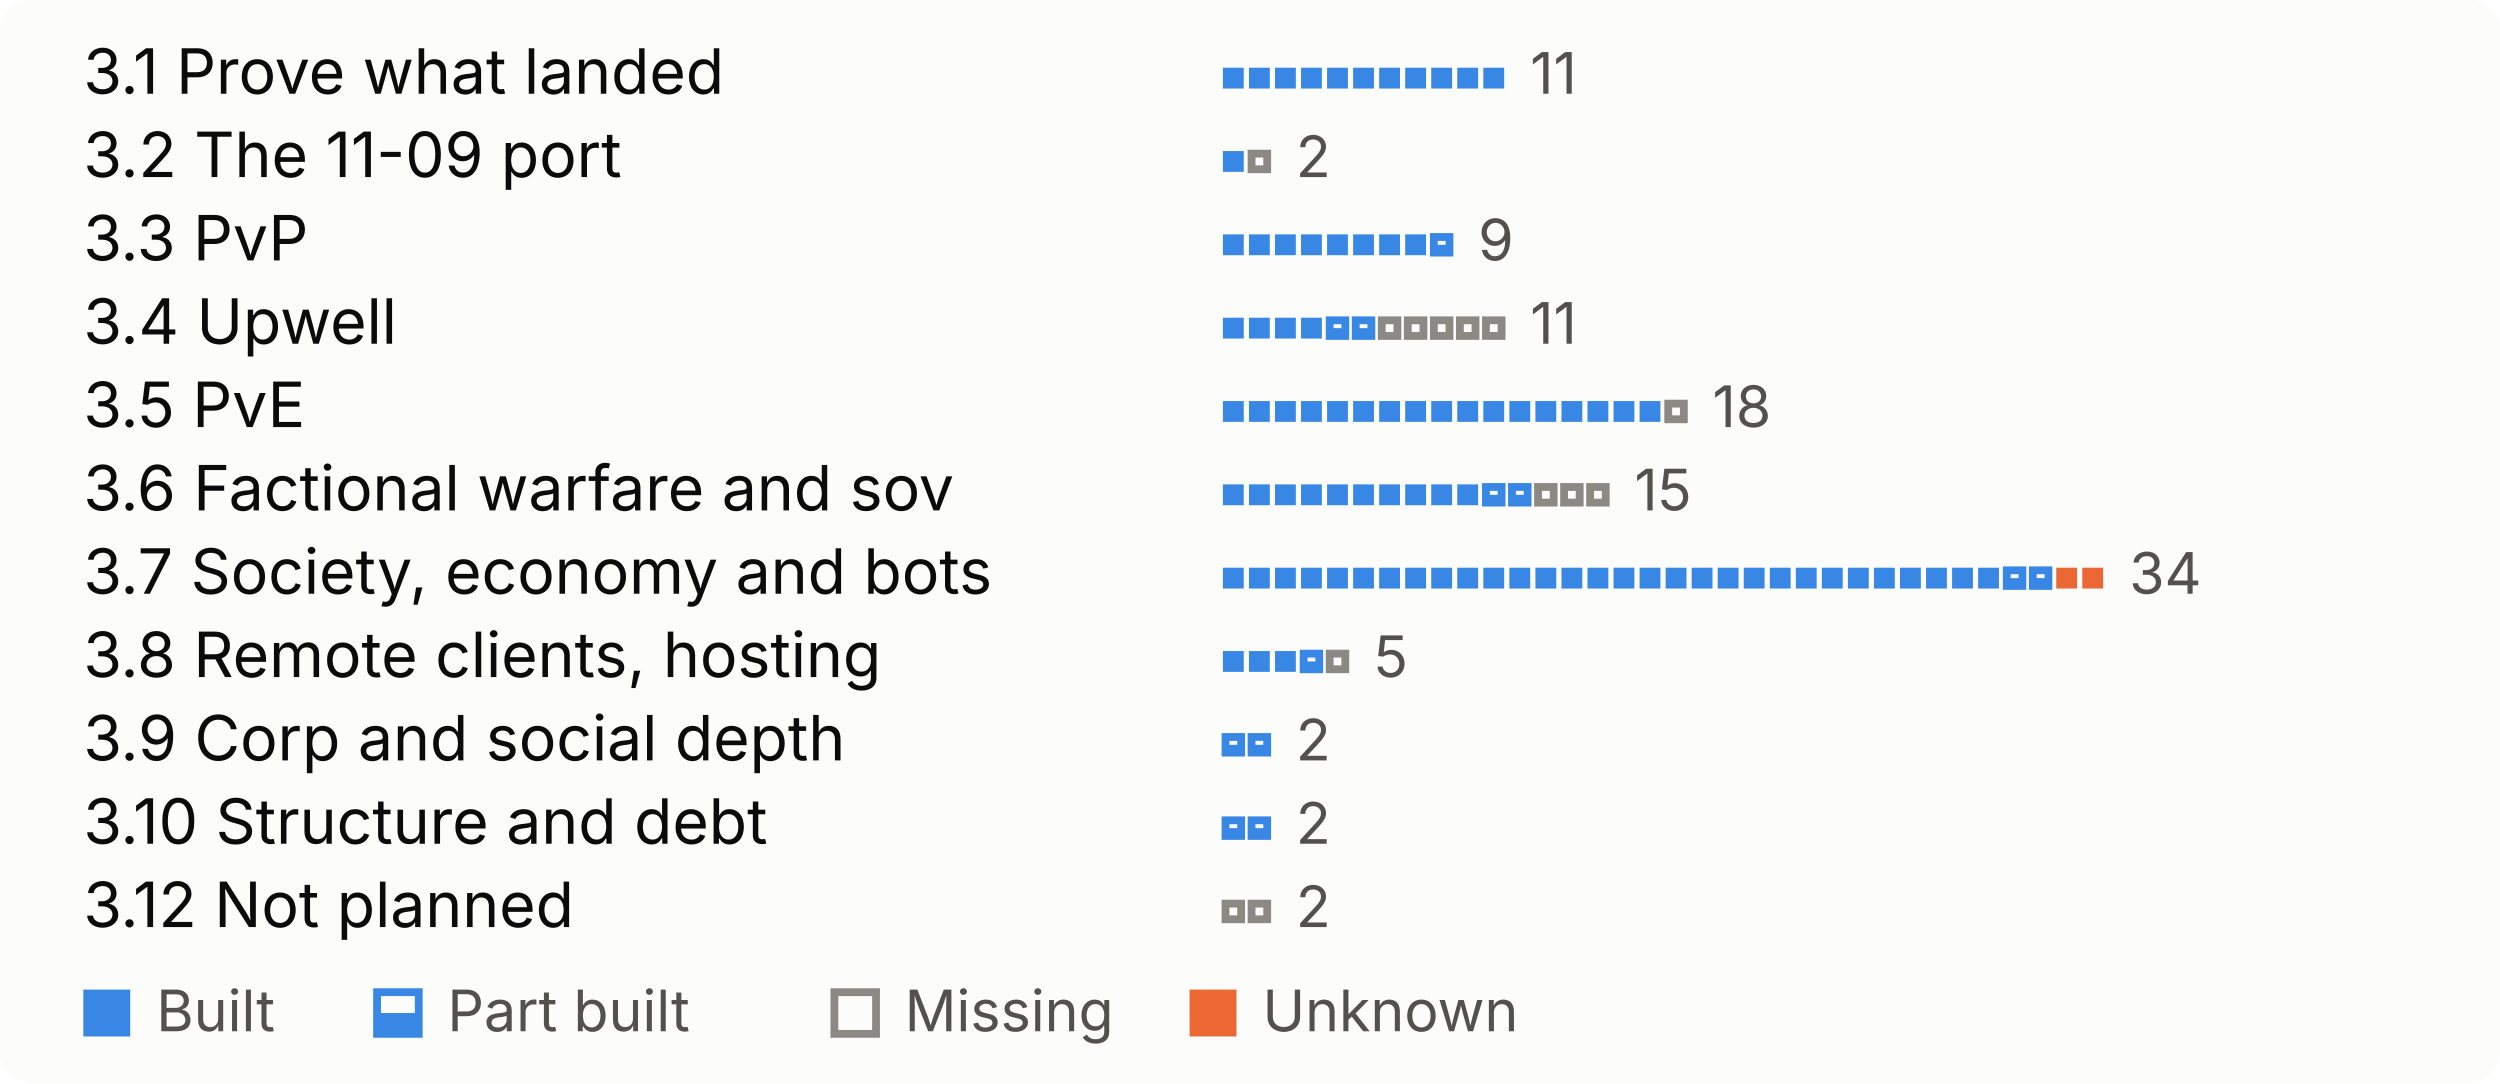
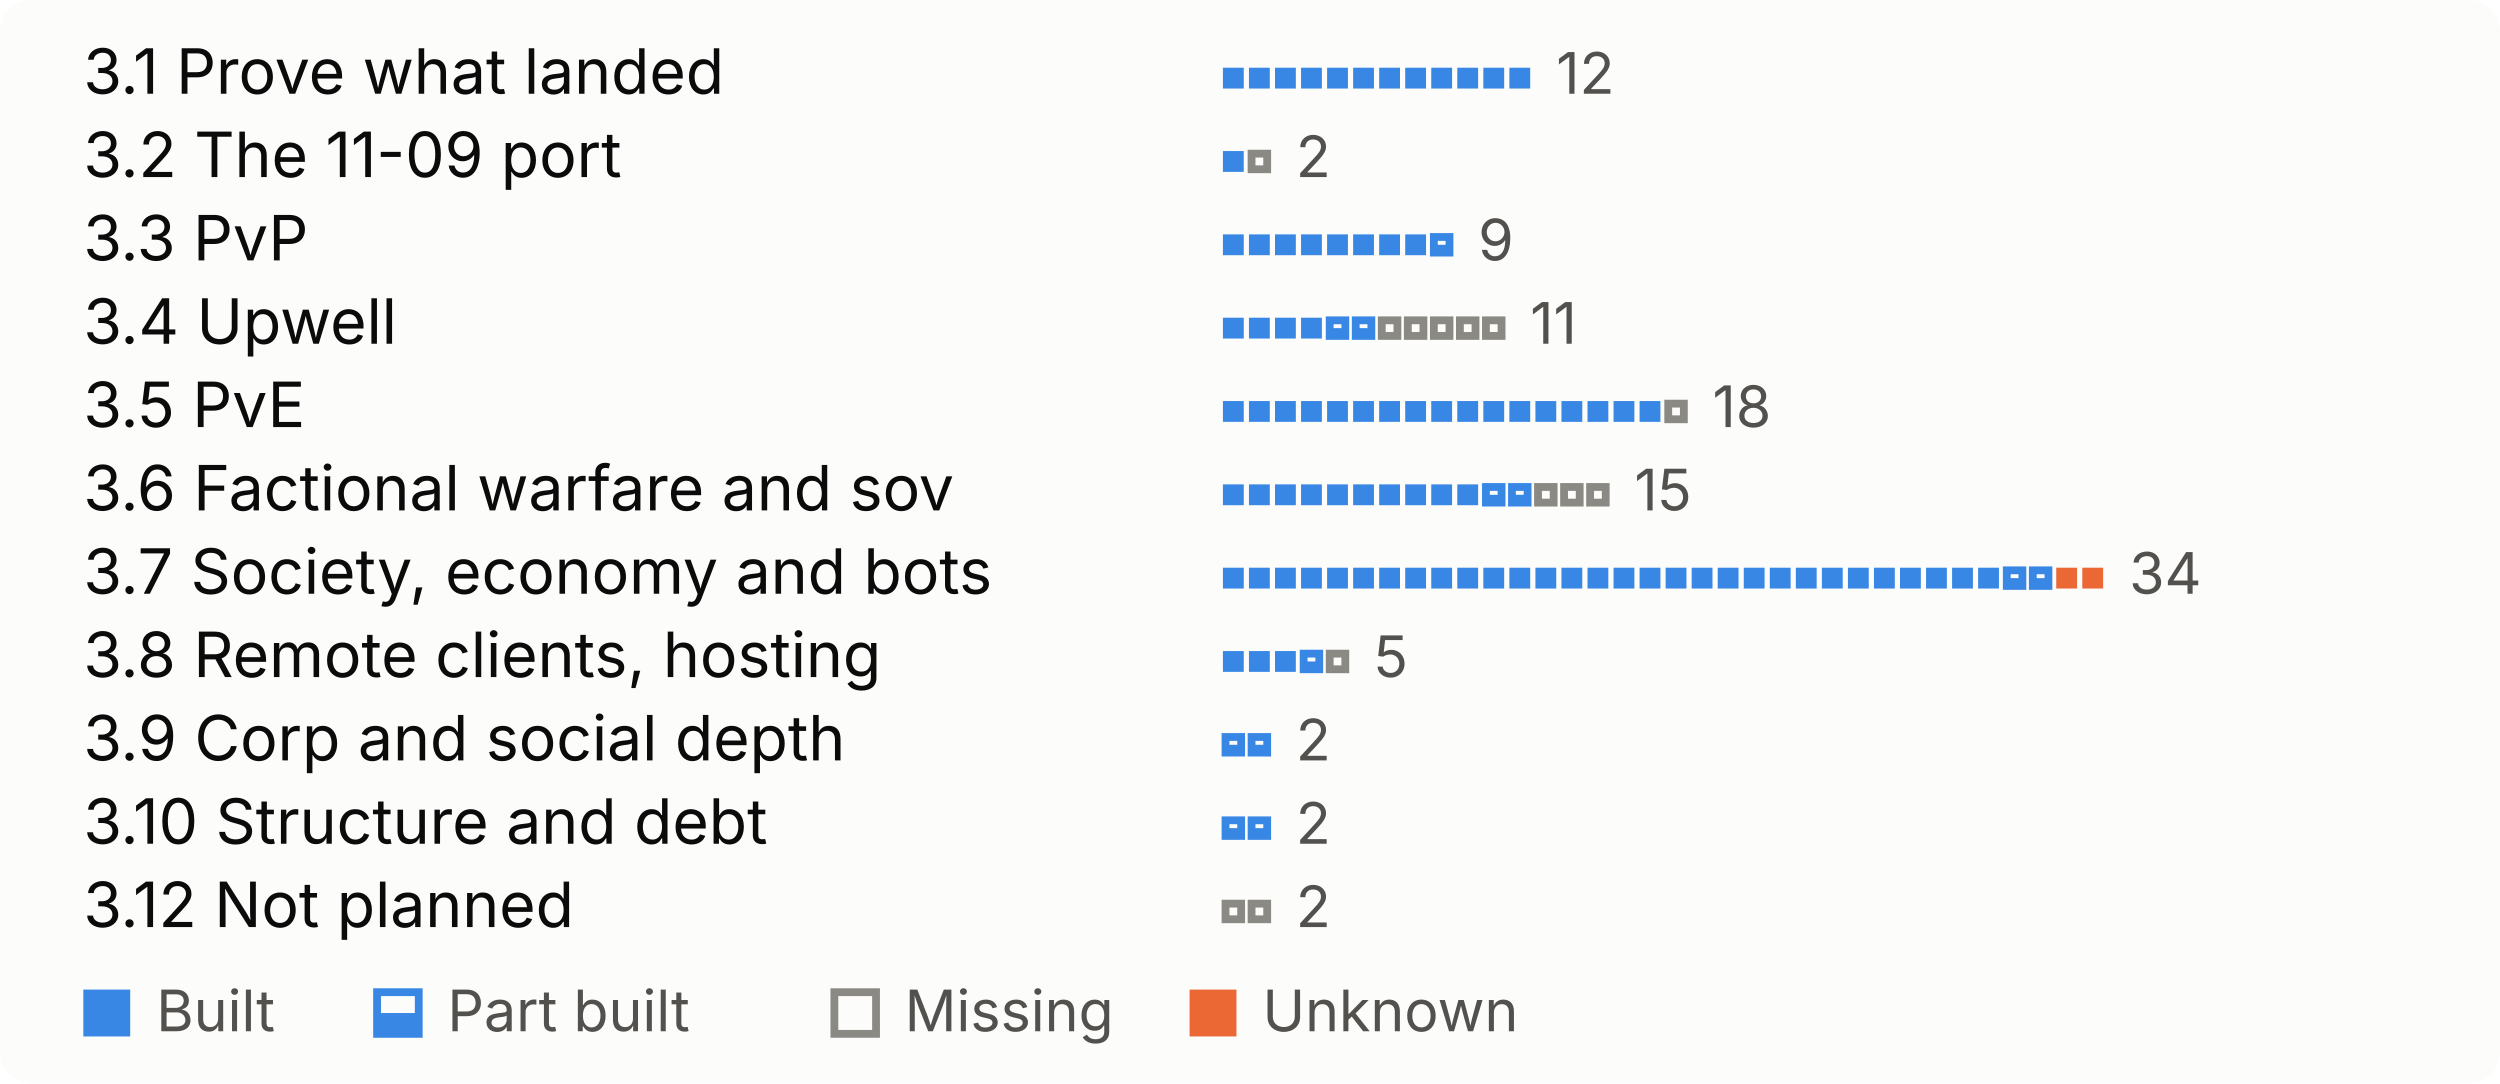
<svg xmlns="http://www.w3.org/2000/svg" width="480" height="208" viewBox="0 0 480 208" role="img" aria-label="What is left, by theme, one mark per open feature">
  <style>
.bg{fill:#fcfcfb}.t{fill:#0b0b0b}.s{fill:#52514e}.rule{fill:#e1e0d9}
.proved{fill:#184f95}.built{fill:#3987e5}.unknown{fill:#eb6834}
.part-o{fill:none;stroke:#3987e5;stroke-width:1.5}.part-f{fill:#3987e5}
.missing{fill:none;stroke:#8a8984;stroke-width:1.5}
.pass{fill:#184f95}.fail{fill:#eb6834}.none{fill:none;stroke:#8a8984;stroke-width:1.5}
@media (prefers-color-scheme:dark){
.bg{fill:#1a1a19}.t{fill:#f0efec}.s{fill:#c3c2b7}.rule{fill:#383835}
.proved{fill:#86b6ef}.built{fill:#3987e5}.unknown{fill:#d95926}
.part-o{stroke:#3987e5}.part-f{fill:#3987e5}
.missing{stroke:#8d8c85}
.pass{fill:#86b6ef}.fail{fill:#d95926}.none{stroke:#8d8c85}
}
text{font-family:system-ui,-apple-system,"Segoe UI",sans-serif;font-size:12px}
.big{font-size:26px;font-weight:600}.b{font-weight:600}.xs{font-size:11px}
</style>
  <rect width="480" height="208" rx="6" class="bg" />
  <text x="16.0" y="18.0" class="t">3.1 Prove what landed</text>
  <rect x="234.8" y="13.0" width="4" height="4" class="built" />
  <rect x="239.8" y="13.0" width="4" height="4" class="built" />
  <rect x="244.8" y="13.0" width="4" height="4" class="built" />
  <rect x="249.8" y="13.0" width="4" height="4" class="built" />
  <rect x="254.8" y="13.0" width="4" height="4" class="built" />
  <rect x="259.8" y="13.0" width="4" height="4" class="built" />
  <rect x="264.8" y="13.0" width="4" height="4" class="built" />
  <rect x="269.8" y="13.0" width="4" height="4" class="built" />
  <rect x="274.8" y="13.0" width="4" height="4" class="built" />
  <rect x="279.8" y="13.0" width="4" height="4" class="built" />
  <rect x="284.8" y="13.0" width="4" height="4" class="built" />
-   <text x="293.8" y="18.0" class="s xs">11</text>
+   <rect x="289.8" y="13.0" width="4" height="4" class="built" />
+   <text x="298.8" y="18.0" class="s xs">12</text>
  <text x="16.0" y="34.0" class="t">3.2 The 11-09 port</text>
  <rect x="234.8" y="29.0" width="4" height="4" class="built" />
  <rect x="240.3" y="29.5" width="3" height="3" fill="none" class="missing" />
  <text x="248.8" y="34.0" class="s xs">2</text>
  <text x="16.0" y="50.0" class="t">3.3 PvP</text>
  <rect x="234.8" y="45.0" width="4" height="4" class="built" />
  <rect x="239.8" y="45.0" width="4" height="4" class="built" />
  <rect x="244.8" y="45.0" width="4" height="4" class="built" />
  <rect x="249.8" y="45.0" width="4" height="4" class="built" />
  <rect x="254.8" y="45.0" width="4" height="4" class="built" />
  <rect x="259.8" y="45.0" width="4" height="4" class="built" />
  <rect x="264.8" y="45.0" width="4" height="4" class="built" />
  <rect x="269.8" y="45.0" width="4" height="4" class="built" />
  <rect x="275.3" y="45.5" width="3" height="3" fill="none" class="part-o" />
  <rect x="274.8" y="47.0" width="4" height="2.0" class="part-f" />
  <text x="283.8" y="50.0" class="s xs">9</text>
  <text x="16.0" y="66.0" class="t">3.4 Upwell</text>
  <rect x="234.8" y="61.0" width="4" height="4" class="built" />
  <rect x="239.8" y="61.0" width="4" height="4" class="built" />
  <rect x="244.8" y="61.0" width="4" height="4" class="built" />
  <rect x="249.8" y="61.0" width="4" height="4" class="built" />
  <rect x="255.3" y="61.5" width="3" height="3" fill="none" class="part-o" />
  <rect x="254.8" y="63.0" width="4" height="2.0" class="part-f" />
  <rect x="260.3" y="61.5" width="3" height="3" fill="none" class="part-o" />
  <rect x="259.8" y="63.0" width="4" height="2.0" class="part-f" />
  <rect x="265.3" y="61.5" width="3" height="3" fill="none" class="missing" />
  <rect x="270.3" y="61.5" width="3" height="3" fill="none" class="missing" />
  <rect x="275.3" y="61.5" width="3" height="3" fill="none" class="missing" />
  <rect x="280.3" y="61.5" width="3" height="3" fill="none" class="missing" />
  <rect x="285.3" y="61.5" width="3" height="3" fill="none" class="missing" />
  <text x="293.8" y="66.0" class="s xs">11</text>
  <text x="16.0" y="82.0" class="t">3.5 PvE</text>
  <rect x="234.8" y="77.0" width="4" height="4" class="built" />
  <rect x="239.8" y="77.0" width="4" height="4" class="built" />
  <rect x="244.8" y="77.0" width="4" height="4" class="built" />
  <rect x="249.8" y="77.0" width="4" height="4" class="built" />
  <rect x="254.8" y="77.0" width="4" height="4" class="built" />
  <rect x="259.8" y="77.0" width="4" height="4" class="built" />
  <rect x="264.8" y="77.0" width="4" height="4" class="built" />
  <rect x="269.8" y="77.0" width="4" height="4" class="built" />
  <rect x="274.8" y="77.0" width="4" height="4" class="built" />
  <rect x="279.8" y="77.0" width="4" height="4" class="built" />
  <rect x="284.8" y="77.0" width="4" height="4" class="built" />
  <rect x="289.8" y="77.0" width="4" height="4" class="built" />
  <rect x="294.8" y="77.0" width="4" height="4" class="built" />
  <rect x="299.8" y="77.0" width="4" height="4" class="built" />
  <rect x="304.8" y="77.0" width="4" height="4" class="built" />
  <rect x="309.8" y="77.0" width="4" height="4" class="built" />
  <rect x="314.8" y="77.0" width="4" height="4" class="built" />
  <rect x="320.3" y="77.5" width="3" height="3" fill="none" class="missing" />
  <text x="328.8" y="82.0" class="s xs">18</text>
  <text x="16.0" y="98.0" class="t">3.6 Factional warfare and sov</text>
  <rect x="234.8" y="93.0" width="4" height="4" class="built" />
  <rect x="239.8" y="93.0" width="4" height="4" class="built" />
  <rect x="244.8" y="93.0" width="4" height="4" class="built" />
  <rect x="249.8" y="93.0" width="4" height="4" class="built" />
  <rect x="254.8" y="93.0" width="4" height="4" class="built" />
  <rect x="259.8" y="93.0" width="4" height="4" class="built" />
  <rect x="264.8" y="93.0" width="4" height="4" class="built" />
  <rect x="269.8" y="93.0" width="4" height="4" class="built" />
  <rect x="274.8" y="93.0" width="4" height="4" class="built" />
  <rect x="279.8" y="93.0" width="4" height="4" class="built" />
  <rect x="285.3" y="93.5" width="3" height="3" fill="none" class="part-o" />
  <rect x="284.8" y="95.0" width="4" height="2.0" class="part-f" />
  <rect x="290.3" y="93.5" width="3" height="3" fill="none" class="part-o" />
  <rect x="289.8" y="95.0" width="4" height="2.0" class="part-f" />
  <rect x="295.3" y="93.5" width="3" height="3" fill="none" class="missing" />
  <rect x="300.3" y="93.5" width="3" height="3" fill="none" class="missing" />
  <rect x="305.3" y="93.5" width="3" height="3" fill="none" class="missing" />
  <text x="313.8" y="98.0" class="s xs">15</text>
  <text x="16.0" y="114.0" class="t">3.7 Society, economy and bots</text>
  <rect x="234.8" y="109.0" width="4" height="4" class="built" />
  <rect x="239.8" y="109.0" width="4" height="4" class="built" />
  <rect x="244.8" y="109.0" width="4" height="4" class="built" />
  <rect x="249.8" y="109.0" width="4" height="4" class="built" />
  <rect x="254.8" y="109.0" width="4" height="4" class="built" />
  <rect x="259.8" y="109.0" width="4" height="4" class="built" />
  <rect x="264.8" y="109.0" width="4" height="4" class="built" />
  <rect x="269.8" y="109.0" width="4" height="4" class="built" />
  <rect x="274.8" y="109.0" width="4" height="4" class="built" />
  <rect x="279.8" y="109.0" width="4" height="4" class="built" />
  <rect x="284.8" y="109.0" width="4" height="4" class="built" />
  <rect x="289.8" y="109.0" width="4" height="4" class="built" />
  <rect x="294.8" y="109.0" width="4" height="4" class="built" />
  <rect x="299.8" y="109.0" width="4" height="4" class="built" />
  <rect x="304.8" y="109.0" width="4" height="4" class="built" />
  <rect x="309.8" y="109.0" width="4" height="4" class="built" />
  <rect x="314.8" y="109.0" width="4" height="4" class="built" />
  <rect x="319.8" y="109.0" width="4" height="4" class="built" />
  <rect x="324.8" y="109.0" width="4" height="4" class="built" />
  <rect x="329.8" y="109.0" width="4" height="4" class="built" />
  <rect x="334.8" y="109.0" width="4" height="4" class="built" />
  <rect x="339.8" y="109.0" width="4" height="4" class="built" />
  <rect x="344.8" y="109.0" width="4" height="4" class="built" />
  <rect x="349.8" y="109.0" width="4" height="4" class="built" />
  <rect x="354.8" y="109.0" width="4" height="4" class="built" />
  <rect x="359.8" y="109.0" width="4" height="4" class="built" />
  <rect x="364.8" y="109.0" width="4" height="4" class="built" />
  <rect x="369.8" y="109.0" width="4" height="4" class="built" />
  <rect x="374.8" y="109.0" width="4" height="4" class="built" />
  <rect x="379.8" y="109.0" width="4" height="4" class="built" />
  <rect x="385.3" y="109.5" width="3" height="3" fill="none" class="part-o" />
  <rect x="384.8" y="111.0" width="4" height="2.0" class="part-f" />
  <rect x="390.3" y="109.5" width="3" height="3" fill="none" class="part-o" />
  <rect x="389.8" y="111.0" width="4" height="2.0" class="part-f" />
  <rect x="394.8" y="109.0" width="4" height="4" class="unknown" />
  <rect x="399.8" y="109.0" width="4" height="4" class="unknown" />
  <text x="408.8" y="114.0" class="s xs">34</text>
  <text x="16.0" y="130.0" class="t">3.8 Remote clients, hosting</text>
  <rect x="234.8" y="125.0" width="4" height="4" class="built" />
  <rect x="239.8" y="125.0" width="4" height="4" class="built" />
  <rect x="244.8" y="125.0" width="4" height="4" class="built" />
  <rect x="250.3" y="125.5" width="3" height="3" fill="none" class="part-o" />
  <rect x="249.8" y="127.0" width="4" height="2.0" class="part-f" />
  <rect x="255.3" y="125.5" width="3" height="3" fill="none" class="missing" />
  <text x="263.8" y="130.0" class="s xs">5</text>
  <text x="16.0" y="146.0" class="t">3.9 Corp and social depth</text>
  <rect x="235.3" y="141.5" width="3" height="3" fill="none" class="part-o" />
  <rect x="234.8" y="143.0" width="4" height="2.0" class="part-f" />
  <rect x="240.3" y="141.5" width="3" height="3" fill="none" class="part-o" />
  <rect x="239.8" y="143.0" width="4" height="2.0" class="part-f" />
  <text x="248.8" y="146.0" class="s xs">2</text>
  <text x="16.0" y="162.0" class="t">3.10 Structure and debt</text>
  <rect x="235.3" y="157.5" width="3" height="3" fill="none" class="part-o" />
  <rect x="234.8" y="159.0" width="4" height="2.0" class="part-f" />
  <rect x="240.3" y="157.5" width="3" height="3" fill="none" class="part-o" />
  <rect x="239.8" y="159.0" width="4" height="2.0" class="part-f" />
  <text x="248.8" y="162.0" class="s xs">2</text>
  <text x="16.0" y="178.0" class="t">3.12 Not planned</text>
  <rect x="235.3" y="173.5" width="3" height="3" fill="none" class="missing" />
  <rect x="240.3" y="173.5" width="3" height="3" fill="none" class="missing" />
  <text x="248.8" y="178.0" class="s xs">2</text>
  <rect x="16.0" y="190.0" width="9" height="9" class="built" />
  <text x="30.0" y="198.0" class="s xs">Built</text>
  <rect x="72.4" y="190.5" width="8" height="8" fill="none" class="part-o" />
  <rect x="71.9" y="194.5" width="9" height="4.5" class="part-f" />
  <text x="85.9" y="198.0" class="s xs">Part built</text>
  <rect x="160.2" y="190.5" width="8" height="8" fill="none" class="missing" />
  <text x="173.7" y="198.0" class="s xs">Missing</text>
  <rect x="228.4" y="190.0" width="9" height="9" class="unknown" />
  <text x="242.4" y="198.0" class="s xs">Unknown</text>
</svg>
